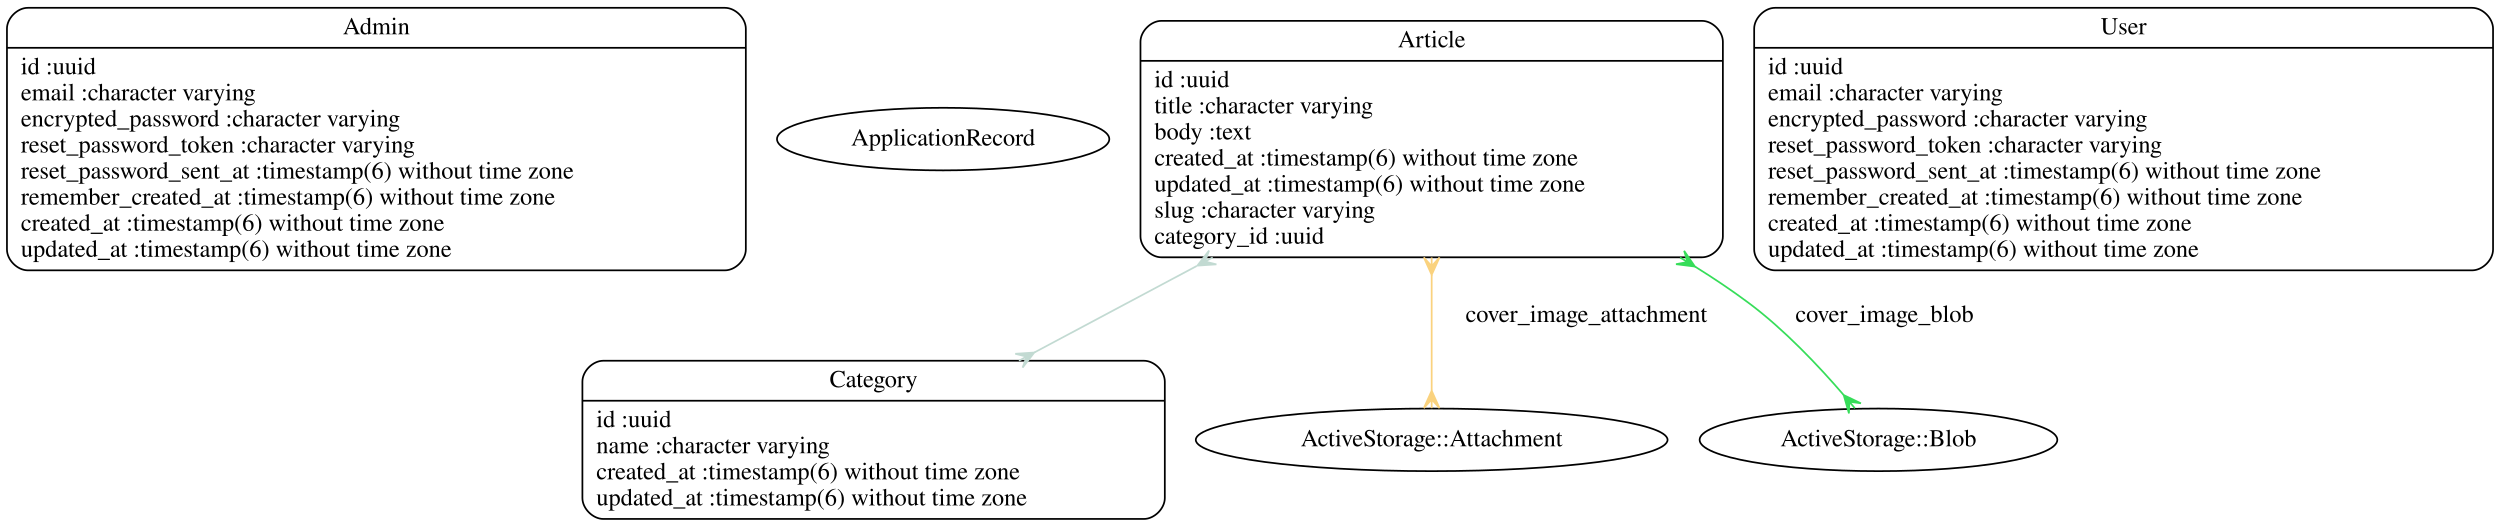
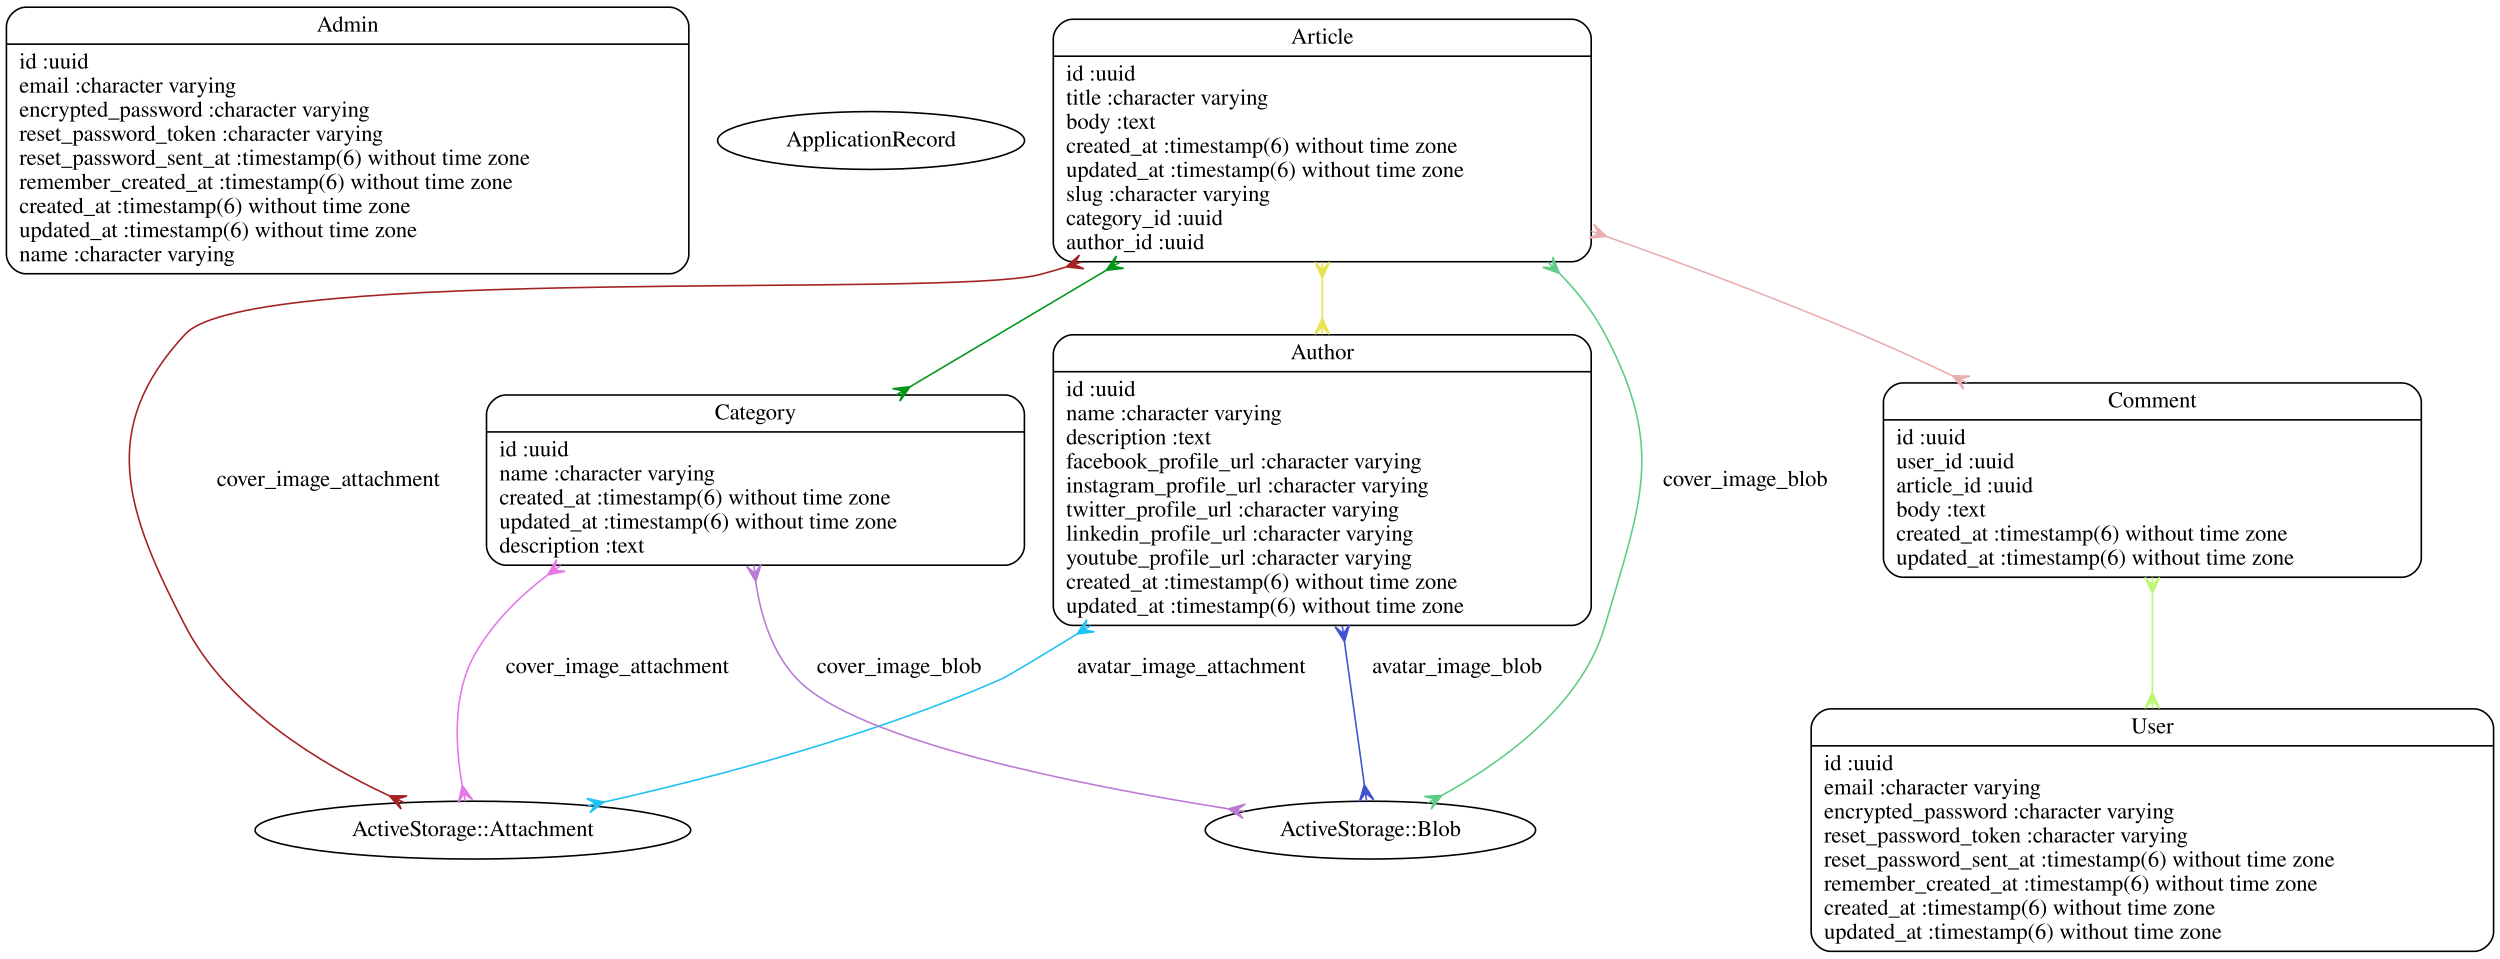
- <svg xmlns="http://www.w3.org/2000/svg" width="1438pt" height="303pt" viewBox="0.00 0.00 1438.00 303.00">
-   <g id="graph0" class="graph" transform="scale(1 1) rotate(0) translate(4 299)">
-     <polygon fill="transparent" stroke="transparent" points="-4,4 -4,-299 1434,-299 1434,4 -4,4" />
+ <svg xmlns="http://www.w3.org/2000/svg" width="1557pt" height="597pt" viewBox="0.00 0.00 1557.00 597.00">
+   <g id="graph0" class="graph" transform="scale(1 1) rotate(0) translate(4 593)">
+     <polygon fill="transparent" stroke="transparent" points="-4,4 -4,-593 1553,-593 1553,4 -4,4" />
    <g id="node1" class="node">
-       <path fill="none" stroke="black" d="M12,-143.5C12,-143.5 413,-143.5 413,-143.5 419,-143.5 425,-149.5 425,-155.5 425,-155.5 425,-282.5 425,-282.5 425,-288.5 419,-294.5 413,-294.5 413,-294.5 12,-294.5 12,-294.5 6,-294.5 0,-288.5 0,-282.5 0,-282.5 0,-155.5 0,-155.5 0,-149.5 6,-143.5 12,-143.5" />
-       <text text-anchor="middle" x="212.5" y="-279.3" font-family="Times,serif" font-size="14.00">Admin</text>
-       <polyline fill="none" stroke="black" points="0,-271.5 425,-271.5 " />
-       <text text-anchor="start" x="8" y="-256.3" font-family="Times,serif" font-size="14.00">id :uuid</text>
-       <text text-anchor="start" x="8" y="-241.3" font-family="Times,serif" font-size="14.00">email :character varying</text>
-       <text text-anchor="start" x="8" y="-226.3" font-family="Times,serif" font-size="14.00">encrypted_password :character varying</text>
-       <text text-anchor="start" x="8" y="-211.3" font-family="Times,serif" font-size="14.00">reset_password_token :character varying</text>
-       <text text-anchor="start" x="8" y="-196.3" font-family="Times,serif" font-size="14.00">reset_password_sent_at :timestamp(6) without time zone</text>
-       <text text-anchor="start" x="8" y="-181.3" font-family="Times,serif" font-size="14.00">remember_created_at :timestamp(6) without time zone</text>
-       <text text-anchor="start" x="8" y="-166.3" font-family="Times,serif" font-size="14.00">created_at :timestamp(6) without time zone</text>
-       <text text-anchor="start" x="8" y="-151.3" font-family="Times,serif" font-size="14.00">updated_at :timestamp(6) without time zone</text>
+       <path fill="none" stroke="black" d="M12,-422.5C12,-422.5 413,-422.5 413,-422.5 419,-422.5 425,-428.5 425,-434.5 425,-434.5 425,-576.5 425,-576.5 425,-582.5 419,-588.5 413,-588.5 413,-588.5 12,-588.5 12,-588.5 6,-588.5 0,-582.5 0,-576.5 0,-576.5 0,-434.5 0,-434.5 0,-428.5 6,-422.5 12,-422.5" />
+       <text text-anchor="middle" x="212.5" y="-573.3" font-family="Times,serif" font-size="14.00">Admin</text>
+       <polyline fill="none" stroke="black" points="0,-565.5 425,-565.5 " />
+       <text text-anchor="start" x="8" y="-550.3" font-family="Times,serif" font-size="14.00">id :uuid</text>
+       <text text-anchor="start" x="8" y="-535.3" font-family="Times,serif" font-size="14.00">email :character varying</text>
+       <text text-anchor="start" x="8" y="-520.3" font-family="Times,serif" font-size="14.00">encrypted_password :character varying</text>
+       <text text-anchor="start" x="8" y="-505.3" font-family="Times,serif" font-size="14.00">reset_password_token :character varying</text>
+       <text text-anchor="start" x="8" y="-490.3" font-family="Times,serif" font-size="14.00">reset_password_sent_at :timestamp(6) without time zone</text>
+       <text text-anchor="start" x="8" y="-475.3" font-family="Times,serif" font-size="14.00">remember_created_at :timestamp(6) without time zone</text>
+       <text text-anchor="start" x="8" y="-460.3" font-family="Times,serif" font-size="14.00">created_at :timestamp(6) without time zone</text>
+       <text text-anchor="start" x="8" y="-445.3" font-family="Times,serif" font-size="14.00">updated_at :timestamp(6) without time zone</text>
+       <text text-anchor="start" x="8" y="-430.3" font-family="Times,serif" font-size="14.00">name :character varying</text>
    </g>
    <g id="node2" class="node">
-       <ellipse fill="none" stroke="black" cx="538.5" cy="-219" rx="95.58" ry="18" />
-       <text text-anchor="middle" x="538.5" y="-215.3" font-family="Times,serif" font-size="14.00">ApplicationRecord</text>
+       <ellipse fill="none" stroke="black" cx="538.5" cy="-505.5" rx="95.58" ry="18" />
+       <text text-anchor="middle" x="538.5" y="-501.8" font-family="Times,serif" font-size="14.00">ApplicationRecord</text>
    </g>
    <g id="node3" class="node">
-       <path fill="none" stroke="black" d="M664,-151C664,-151 975,-151 975,-151 981,-151 987,-157 987,-163 987,-163 987,-275 987,-275 987,-281 981,-287 975,-287 975,-287 664,-287 664,-287 658,-287 652,-281 652,-275 652,-275 652,-163 652,-163 652,-157 658,-151 664,-151" />
-       <text text-anchor="middle" x="819.5" y="-271.8" font-family="Times,serif" font-size="14.00">Article</text>
-       <polyline fill="none" stroke="black" points="652,-264 987,-264 " />
-       <text text-anchor="start" x="660" y="-248.8" font-family="Times,serif" font-size="14.00">id :uuid</text>
-       <text text-anchor="start" x="660" y="-233.8" font-family="Times,serif" font-size="14.00">title :character varying</text>
-       <text text-anchor="start" x="660" y="-218.8" font-family="Times,serif" font-size="14.00">body :text</text>
-       <text text-anchor="start" x="660" y="-203.8" font-family="Times,serif" font-size="14.00">created_at :timestamp(6) without time zone</text>
-       <text text-anchor="start" x="660" y="-188.8" font-family="Times,serif" font-size="14.00">updated_at :timestamp(6) without time zone</text>
-       <text text-anchor="start" x="660" y="-173.8" font-family="Times,serif" font-size="14.00">slug :character varying</text>
-       <text text-anchor="start" x="660" y="-158.8" font-family="Times,serif" font-size="14.00">category_id :uuid</text>
+       <path fill="none" stroke="black" d="M664,-430C664,-430 975,-430 975,-430 981,-430 987,-436 987,-442 987,-442 987,-569 987,-569 987,-575 981,-581 975,-581 975,-581 664,-581 664,-581 658,-581 652,-575 652,-569 652,-569 652,-442 652,-442 652,-436 658,-430 664,-430" />
+       <text text-anchor="middle" x="819.5" y="-565.8" font-family="Times,serif" font-size="14.00">Article</text>
+       <polyline fill="none" stroke="black" points="652,-558 987,-558 " />
+       <text text-anchor="start" x="660" y="-542.8" font-family="Times,serif" font-size="14.00">id :uuid</text>
+       <text text-anchor="start" x="660" y="-527.8" font-family="Times,serif" font-size="14.00">title :character varying</text>
+       <text text-anchor="start" x="660" y="-512.8" font-family="Times,serif" font-size="14.00">body :text</text>
+       <text text-anchor="start" x="660" y="-497.8" font-family="Times,serif" font-size="14.00">created_at :timestamp(6) without time zone</text>
+       <text text-anchor="start" x="660" y="-482.8" font-family="Times,serif" font-size="14.00">updated_at :timestamp(6) without time zone</text>
+       <text text-anchor="start" x="660" y="-467.8" font-family="Times,serif" font-size="14.00">slug :character varying</text>
+       <text text-anchor="start" x="660" y="-452.8" font-family="Times,serif" font-size="14.00">category_id :uuid</text>
+       <text text-anchor="start" x="660" y="-437.8" font-family="Times,serif" font-size="14.00">author_id :uuid</text>
    </g>
    <g id="node4" class="node">
-       <path fill="none" stroke="black" d="M343,-0.5C343,-0.5 654,-0.5 654,-0.5 660,-0.5 666,-6.5 666,-12.5 666,-12.5 666,-79.5 666,-79.5 666,-85.5 660,-91.5 654,-91.5 654,-91.5 343,-91.5 343,-91.5 337,-91.5 331,-85.5 331,-79.5 331,-79.5 331,-12.5 331,-12.5 331,-6.5 337,-0.5 343,-0.5" />
-       <text text-anchor="middle" x="498.5" y="-76.3" font-family="Times,serif" font-size="14.00">Category</text>
-       <polyline fill="none" stroke="black" points="331,-68.5 666,-68.5 " />
-       <text text-anchor="start" x="339" y="-53.3" font-family="Times,serif" font-size="14.00">id :uuid</text>
-       <text text-anchor="start" x="339" y="-38.3" font-family="Times,serif" font-size="14.00">name :character varying</text>
-       <text text-anchor="start" x="339" y="-23.3" font-family="Times,serif" font-size="14.00">created_at :timestamp(6) without time zone</text>
-       <text text-anchor="start" x="339" y="-8.3" font-family="Times,serif" font-size="14.00">updated_at :timestamp(6) without time zone</text>
+       <path fill="none" stroke="black" d="M664,-203.5C664,-203.5 975,-203.5 975,-203.5 981,-203.5 987,-209.5 987,-215.5 987,-215.5 987,-372.5 987,-372.5 987,-378.5 981,-384.5 975,-384.5 975,-384.5 664,-384.5 664,-384.5 658,-384.5 652,-378.5 652,-372.5 652,-372.5 652,-215.5 652,-215.5 652,-209.5 658,-203.5 664,-203.5" />
+       <text text-anchor="middle" x="819.5" y="-369.3" font-family="Times,serif" font-size="14.00">Author</text>
+       <polyline fill="none" stroke="black" points="652,-361.5 987,-361.5 " />
+       <text text-anchor="start" x="660" y="-346.3" font-family="Times,serif" font-size="14.00">id :uuid</text>
+       <text text-anchor="start" x="660" y="-331.3" font-family="Times,serif" font-size="14.00">name :character varying</text>
+       <text text-anchor="start" x="660" y="-316.3" font-family="Times,serif" font-size="14.00">description :text</text>
+       <text text-anchor="start" x="660" y="-301.3" font-family="Times,serif" font-size="14.00">facebook_profile_url :character varying</text>
+       <text text-anchor="start" x="660" y="-286.3" font-family="Times,serif" font-size="14.00">instagram_profile_url :character varying</text>
+       <text text-anchor="start" x="660" y="-271.3" font-family="Times,serif" font-size="14.00">twitter_profile_url :character varying</text>
+       <text text-anchor="start" x="660" y="-256.3" font-family="Times,serif" font-size="14.00">linkedin_profile_url :character varying</text>
+       <text text-anchor="start" x="660" y="-241.3" font-family="Times,serif" font-size="14.00">youtube_profile_url :character varying</text>
+       <text text-anchor="start" x="660" y="-226.3" font-family="Times,serif" font-size="14.00">created_at :timestamp(6) without time zone</text>
+       <text text-anchor="start" x="660" y="-211.3" font-family="Times,serif" font-size="14.00">updated_at :timestamp(6) without time zone</text>
+     </g>
+     <g id="edge2" class="edge">
+       <path fill="none" stroke="#e9e253" d="M819.5,-419.73C819.5,-411.55 819.5,-403.19 819.5,-394.87" />
+       <polygon fill="#e9e253" stroke="#e9e253" points="819.5,-419.75 815,-429.75 819.5,-424.75 819.5,-429.75 819.5,-429.75 819.5,-429.75 819.5,-424.75 824,-429.75 819.5,-419.75 819.5,-419.75" />
+       <polygon fill="#e9e253" stroke="#e9e253" points="819.5,-394.77 824,-384.77 819.5,-389.77 819.5,-384.77 819.5,-384.77 819.5,-384.77 819.5,-389.77 815,-384.77 819.5,-394.77 819.5,-394.77" />
+     </g>
+     <g id="node5" class="node">
+       <path fill="none" stroke="black" d="M311,-241C311,-241 622,-241 622,-241 628,-241 634,-247 634,-253 634,-253 634,-335 634,-335 634,-341 628,-347 622,-347 622,-347 311,-347 311,-347 305,-347 299,-341 299,-335 299,-335 299,-253 299,-253 299,-247 305,-241 311,-241" />
+       <text text-anchor="middle" x="466.5" y="-331.8" font-family="Times,serif" font-size="14.00">Category</text>
+       <polyline fill="none" stroke="black" points="299,-324 634,-324 " />
+       <text text-anchor="start" x="307" y="-308.8" font-family="Times,serif" font-size="14.00">id :uuid</text>
+       <text text-anchor="start" x="307" y="-293.8" font-family="Times,serif" font-size="14.00">name :character varying</text>
+       <text text-anchor="start" x="307" y="-278.8" font-family="Times,serif" font-size="14.00">created_at :timestamp(6) without time zone</text>
+       <text text-anchor="start" x="307" y="-263.8" font-family="Times,serif" font-size="14.00">updated_at :timestamp(6) without time zone</text>
+       <text text-anchor="start" x="307" y="-248.8" font-family="Times,serif" font-size="14.00">description :text</text>
    </g>
    <g id="edge1" class="edge">
-       <path fill="none" stroke="#c2dad2" d="M684.3,-145.98C652.86,-129.23 620.1,-111.78 591,-96.28" />
-       <polygon fill="#c2dad2" stroke="#c2dad2" points="684.73,-146.21 691.44,-154.88 689.14,-148.56 693.55,-150.91 693.55,-150.91 693.55,-150.91 689.14,-148.56 695.67,-146.94 684.73,-146.21 684.73,-146.21" />
-       <polygon fill="#c2dad2" stroke="#c2dad2" points="590.92,-96.23 584.21,-87.56 586.5,-93.88 582.09,-91.53 582.09,-91.53 582.09,-91.53 586.5,-93.88 579.98,-95.5 590.92,-96.23 590.92,-96.23" />
+       <path fill="none" stroke="#03971a" d="M684.85,-424.59C644.31,-400.53 600.64,-374.61 563.1,-352.33" />
+       <polygon fill="#03971a" stroke="#03971a" points="684.95,-424.65 691.26,-433.62 689.25,-427.2 693.55,-429.75 693.55,-429.75 693.55,-429.75 689.25,-427.2 695.85,-425.88 684.95,-424.65 684.95,-424.65" />
+       <polygon fill="#03971a" stroke="#03971a" points="562.79,-352.15 556.48,-343.17 558.49,-349.59 554.19,-347.04 554.19,-347.04 554.19,-347.04 558.49,-349.59 551.89,-350.91 562.79,-352.15 562.79,-352.15" />
    </g>
    <g id="node6" class="node">
-       <ellipse fill="none" stroke="black" cx="819.5" cy="-46" rx="135.68" ry="18" />
-       <text text-anchor="middle" x="819.5" y="-42.3" font-family="Times,serif" font-size="14.00">ActiveStorage::Attachment</text>
+       <path fill="none" stroke="black" d="M1181,-233.5C1181,-233.5 1492,-233.5 1492,-233.5 1498,-233.5 1504,-239.5 1504,-245.5 1504,-245.5 1504,-342.5 1504,-342.5 1504,-348.5 1498,-354.5 1492,-354.5 1492,-354.5 1181,-354.5 1181,-354.5 1175,-354.5 1169,-348.5 1169,-342.5 1169,-342.5 1169,-245.5 1169,-245.5 1169,-239.5 1175,-233.5 1181,-233.5" />
+       <text text-anchor="middle" x="1336.5" y="-339.3" font-family="Times,serif" font-size="14.00">Comment</text>
+       <polyline fill="none" stroke="black" points="1169,-331.5 1504,-331.5 " />
+       <text text-anchor="start" x="1177" y="-316.3" font-family="Times,serif" font-size="14.00">id :uuid</text>
+       <text text-anchor="start" x="1177" y="-301.3" font-family="Times,serif" font-size="14.00">user_id :uuid</text>
+       <text text-anchor="start" x="1177" y="-286.3" font-family="Times,serif" font-size="14.00">article_id :uuid</text>
+       <text text-anchor="start" x="1177" y="-271.3" font-family="Times,serif" font-size="14.00">body :text</text>
+       <text text-anchor="start" x="1177" y="-256.3" font-family="Times,serif" font-size="14.00">created_at :timestamp(6) without time zone</text>
+       <text text-anchor="start" x="1177" y="-241.3" font-family="Times,serif" font-size="14.00">updated_at :timestamp(6) without time zone</text>
    </g>
-     <g id="edge2" class="edge">
-       <path fill="none" stroke="#fad27e" d="M819.5,-140.86C819.5,-117.07 819.5,-92.4 819.5,-74.33" />
-       <polygon fill="#fad27e" stroke="#fad27e" points="819.5,-140.91 815,-150.91 819.5,-145.91 819.5,-150.91 819.5,-150.91 819.5,-150.91 819.5,-145.91 824,-150.91 819.5,-140.91 819.5,-140.91" />
-       <polygon fill="#fad27e" stroke="#fad27e" points="819.5,-74.25 824,-64.25 819.5,-69.25 819.5,-64.25 819.5,-64.25 819.5,-64.25 819.5,-69.25 815,-64.25 819.5,-74.25 819.5,-74.25" />
-       <text text-anchor="middle" x="908.5" y="-113.8" font-family="Times,serif" font-size="14.00">cover_image_attachment</text>
+     <g id="edge3" class="edge">
+       <path fill="none" stroke="#eaaeaf" d="M996.65,-445.65C1048.04,-427.41 1103.92,-406.44 1154.5,-385 1173.19,-377.08 1192.67,-368.17 1211.66,-359.11" />
+       <polygon fill="#eaaeaf" stroke="#eaaeaf" points="996.54,-445.69 985.61,-444.78 991.82,-447.35 987.11,-449.02 987.11,-449.02 987.11,-449.02 991.82,-447.35 988.61,-453.26 996.54,-445.69 996.54,-445.69" />
+       <polygon fill="#eaaeaf" stroke="#eaaeaf" points="1211.91,-358.99 1222.88,-358.72 1216.42,-356.82 1220.93,-354.66 1220.93,-354.66 1220.93,-354.66 1216.42,-356.82 1218.98,-350.6 1211.91,-358.99 1211.91,-358.99" />
+     </g>
+     <g id="node8" class="node">
+       <ellipse fill="none" stroke="black" cx="290.5" cy="-76" rx="135.68" ry="18" />
+       <text text-anchor="middle" x="290.5" y="-72.3" font-family="Times,serif" font-size="14.00">ActiveStorage::Attachment</text>
+     </g>
+     <g id="edge4" class="edge">
+       <path fill="none" stroke="#a52122" d="M659.81,-426.68C654.36,-424.97 648.91,-423.4 643.5,-422 586.15,-407.12 151.92,-428.33 111.5,-385 56.32,-325.85 74.24,-274.8 111.5,-203 138,-151.93 195.76,-117.2 238.54,-97.34" />
+       <polygon fill="#a52122" stroke="#a52122" points="660.13,-426.78 668.24,-434.16 664.88,-428.33 669.64,-429.88 669.64,-429.88 669.64,-429.88 664.88,-428.33 671.03,-425.61 660.13,-426.78 660.13,-426.78" />
+       <polygon fill="#a52122" stroke="#a52122" points="238.58,-97.32 249.54,-97.31 243.14,-95.27 247.69,-93.21 247.69,-93.21 247.69,-93.21 243.14,-95.27 245.84,-89.11 238.58,-97.32 238.58,-97.32" />
+       <text text-anchor="middle" x="200.5" y="-290.3" font-family="Times,serif" font-size="14.00">cover_image_attachment</text>
+     </g>
+     <g id="node9" class="node">
+       <ellipse fill="none" stroke="black" cx="849.5" cy="-76" rx="102.88" ry="18" />
+       <text text-anchor="middle" x="849.5" y="-72.3" font-family="Times,serif" font-size="14.00">ActiveStorage::Blob</text>
+     </g>
+     <g id="edge5" class="edge">
+       <path fill="none" stroke="#5ecc87" d="M967.43,-422.53C978.51,-411.28 988.2,-398.79 995.5,-385 1033.37,-313.52 1018.12,-280.66 995.5,-203 981.17,-153.81 931.8,-118.4 894.41,-97.88" />
+       <polygon fill="#5ecc87" stroke="#5ecc87" points="967.15,-422.8 956.83,-426.5 963.55,-426.27 959.95,-429.74 959.95,-429.74 959.95,-429.74 963.55,-426.27 963.08,-432.98 967.15,-422.8 967.15,-422.8" />
+       <polygon fill="#5ecc87" stroke="#5ecc87" points="894.02,-97.67 887.3,-89.01 889.6,-95.33 885.19,-92.98 885.19,-92.98 885.19,-92.98 889.6,-95.33 883.08,-96.96 894.02,-97.67 894.02,-97.67" />
+       <text text-anchor="middle" x="1083" y="-290.3" font-family="Times,serif" font-size="14.00">cover_image_blob</text>
+     </g>
+     <g id="edge6" class="edge">
+       <path fill="none" stroke="#1ec2f3" d="M666.65,-198.07C641.85,-182.87 623.02,-171.54 619.5,-170 538.42,-134.43 440.13,-108.74 372.21,-93.49" />
+       <polygon fill="#1ec2f3" stroke="#1ec2f3" points="666.75,-198.14 672.92,-207.2 671.02,-200.75 675.28,-203.37 675.28,-203.37 675.28,-203.37 671.02,-200.75 677.63,-199.53 666.75,-198.14 666.75,-198.14" />
+       <polygon fill="#1ec2f3" stroke="#1ec2f3" points="372.18,-93.48 363.39,-86.92 367.3,-92.4 362.42,-91.31 362.42,-91.31 362.42,-91.31 367.3,-92.4 361.44,-95.71 372.18,-93.48 372.18,-93.48" />
+       <text text-anchor="middle" x="738" y="-173.8" font-family="Times,serif" font-size="14.00">avatar_image_attachment</text>
+     </g>
+     <g id="edge7" class="edge">
+       <path fill="none" stroke="#4153d0" d="M833.36,-193.17C837.88,-160.65 842.54,-127.14 845.68,-104.51" />
+       <polygon fill="#4153d0" stroke="#4153d0" points="833.34,-193.37 827.5,-202.65 832.65,-198.32 831.96,-203.27 831.96,-203.27 831.96,-203.27 832.65,-198.32 836.42,-203.89 833.34,-193.37 833.34,-193.37" />
+       <polygon fill="#4153d0" stroke="#4153d0" points="845.72,-104.24 851.55,-94.95 846.4,-99.29 847.09,-94.33 847.09,-94.33 847.09,-94.33 846.4,-99.29 842.64,-93.71 845.72,-104.24 845.72,-104.24" />
+       <text text-anchor="middle" x="903.5" y="-173.8" font-family="Times,serif" font-size="14.00">avatar_image_blob</text>
+     </g>
+     <g id="edge8" class="edge">
+       <path fill="none" stroke="#e478e8" d="M336.81,-234.72C318.69,-221.01 302.53,-204.55 291.5,-185 277.58,-160.33 279.74,-127.16 283.85,-104.12" />
+       <polygon fill="#e478e8" stroke="#e478e8" points="337.15,-234.97 342.62,-244.48 341.21,-237.9 345.26,-240.83 345.26,-240.83 345.26,-240.83 341.21,-237.9 347.89,-237.18 337.15,-234.97 337.15,-234.97" />
+       <polygon fill="#e478e8" stroke="#e478e8" points="283.91,-103.81 290.31,-94.9 284.91,-98.91 285.9,-94.01 285.9,-94.01 285.9,-94.01 284.91,-98.91 281.48,-93.12 283.91,-103.81 283.91,-103.81" />
+       <text text-anchor="middle" x="380.5" y="-173.8" font-family="Times,serif" font-size="14.00">cover_image_attachment</text>
+     </g>
+     <g id="edge9" class="edge">
+       <path fill="none" stroke="#bb7ad4" d="M466.69,-230.69C469.84,-209.04 477.08,-186.15 492.5,-170 529.09,-131.67 667.53,-104.04 760.87,-89.28" />
+       <polygon fill="#bb7ad4" stroke="#bb7ad4" points="466.66,-230.93 461.02,-240.33 466.08,-235.89 465.49,-240.86 465.49,-240.86 465.49,-240.86 466.08,-235.89 469.96,-241.39 466.66,-230.93 466.66,-230.93" />
+       <polygon fill="#bb7ad4" stroke="#bb7ad4" points="761,-89.26 771.58,-92.17 765.94,-88.49 770.88,-87.72 770.88,-87.72 770.88,-87.72 765.94,-88.49 770.19,-83.28 761,-89.26 761,-89.26" />
+       <text text-anchor="middle" x="556" y="-173.8" font-family="Times,serif" font-size="14.00">cover_image_blob</text>
    </g>
    <g id="node7" class="node">
-       <ellipse fill="none" stroke="black" cx="1076.5" cy="-46" rx="102.88" ry="18" />
-       <text text-anchor="middle" x="1076.5" y="-42.3" font-family="Times,serif" font-size="14.00">ActiveStorage::Blob</text>
+       <path fill="none" stroke="black" d="M1136,-0.5C1136,-0.5 1537,-0.5 1537,-0.5 1543,-0.5 1549,-6.5 1549,-12.5 1549,-12.5 1549,-139.5 1549,-139.5 1549,-145.5 1543,-151.5 1537,-151.5 1537,-151.5 1136,-151.5 1136,-151.5 1130,-151.5 1124,-145.5 1124,-139.5 1124,-139.5 1124,-12.5 1124,-12.5 1124,-6.5 1130,-0.5 1136,-0.5" />
+       <text text-anchor="middle" x="1336.5" y="-136.3" font-family="Times,serif" font-size="14.00">User</text>
+       <polyline fill="none" stroke="black" points="1124,-128.5 1549,-128.5 " />
+       <text text-anchor="start" x="1132" y="-113.3" font-family="Times,serif" font-size="14.00">id :uuid</text>
+       <text text-anchor="start" x="1132" y="-98.3" font-family="Times,serif" font-size="14.00">email :character varying</text>
+       <text text-anchor="start" x="1132" y="-83.3" font-family="Times,serif" font-size="14.00">encrypted_password :character varying</text>
+       <text text-anchor="start" x="1132" y="-68.3" font-family="Times,serif" font-size="14.00">reset_password_token :character varying</text>
+       <text text-anchor="start" x="1132" y="-53.3" font-family="Times,serif" font-size="14.00">reset_password_sent_at :timestamp(6) without time zone</text>
+       <text text-anchor="start" x="1132" y="-38.3" font-family="Times,serif" font-size="14.00">remember_created_at :timestamp(6) without time zone</text>
+       <text text-anchor="start" x="1132" y="-23.3" font-family="Times,serif" font-size="14.00">created_at :timestamp(6) without time zone</text>
+       <text text-anchor="start" x="1132" y="-8.3" font-family="Times,serif" font-size="14.00">updated_at :timestamp(6) without time zone</text>
    </g>
-     <g id="edge3" class="edge">
-       <path fill="none" stroke="#36dd59" d="M970.94,-145.67C981.53,-139.09 991.83,-132.18 1001.5,-125 1022.24,-109.6 1042.34,-88.24 1056.5,-71.77" />
-       <polygon fill="#36dd59" stroke="#36dd59" points="970.92,-145.68 960.04,-147.04 966.65,-148.28 962.38,-150.88 962.38,-150.88 962.38,-150.88 966.65,-148.28 964.72,-154.72 970.92,-145.68 970.92,-145.68" />
-       <polygon fill="#36dd59" stroke="#36dd59" points="1056.5,-71.76 1066.39,-67.02 1059.73,-67.94 1062.95,-64.12 1062.95,-64.12 1062.95,-64.12 1059.73,-67.94 1059.51,-61.22 1056.5,-71.76 1056.5,-71.76" />
-       <text text-anchor="middle" x="1080" y="-113.8" font-family="Times,serif" font-size="14.00">cover_image_blob</text>
-     </g>
-     <g id="node5" class="node">
-       <path fill="none" stroke="black" d="M1017,-143.5C1017,-143.5 1418,-143.5 1418,-143.5 1424,-143.5 1430,-149.5 1430,-155.5 1430,-155.5 1430,-282.5 1430,-282.5 1430,-288.5 1424,-294.5 1418,-294.5 1418,-294.5 1017,-294.5 1017,-294.5 1011,-294.5 1005,-288.5 1005,-282.5 1005,-282.5 1005,-155.5 1005,-155.5 1005,-149.5 1011,-143.5 1017,-143.5" />
-       <text text-anchor="middle" x="1217.5" y="-279.3" font-family="Times,serif" font-size="14.00">User</text>
-       <polyline fill="none" stroke="black" points="1005,-271.5 1430,-271.5 " />
-       <text text-anchor="start" x="1013" y="-256.3" font-family="Times,serif" font-size="14.00">id :uuid</text>
-       <text text-anchor="start" x="1013" y="-241.3" font-family="Times,serif" font-size="14.00">email :character varying</text>
-       <text text-anchor="start" x="1013" y="-226.3" font-family="Times,serif" font-size="14.00">encrypted_password :character varying</text>
-       <text text-anchor="start" x="1013" y="-211.3" font-family="Times,serif" font-size="14.00">reset_password_token :character varying</text>
-       <text text-anchor="start" x="1013" y="-196.3" font-family="Times,serif" font-size="14.00">reset_password_sent_at :timestamp(6) without time zone</text>
-       <text text-anchor="start" x="1013" y="-181.3" font-family="Times,serif" font-size="14.00">remember_created_at :timestamp(6) without time zone</text>
-       <text text-anchor="start" x="1013" y="-166.3" font-family="Times,serif" font-size="14.00">created_at :timestamp(6) without time zone</text>
-       <text text-anchor="start" x="1013" y="-151.3" font-family="Times,serif" font-size="14.00">updated_at :timestamp(6) without time zone</text>
+     <g id="edge10" class="edge">
+       <path fill="none" stroke="#bdf775" d="M1336.5,-223.14C1336.5,-203.65 1336.5,-182.25 1336.5,-162" />
+       <polygon fill="#bdf775" stroke="#bdf775" points="1336.5,-223.41 1332,-233.41 1336.5,-228.41 1336.5,-233.41 1336.5,-233.41 1336.5,-233.41 1336.5,-228.41 1341,-233.41 1336.5,-223.41 1336.5,-223.41" />
+       <polygon fill="#bdf775" stroke="#bdf775" points="1336.5,-161.84 1341,-151.84 1336.5,-156.84 1336.5,-151.84 1336.5,-151.84 1336.5,-151.84 1336.5,-156.84 1332,-151.84 1336.5,-161.84 1336.5,-161.84" />
    </g>
  </g>
</svg>
